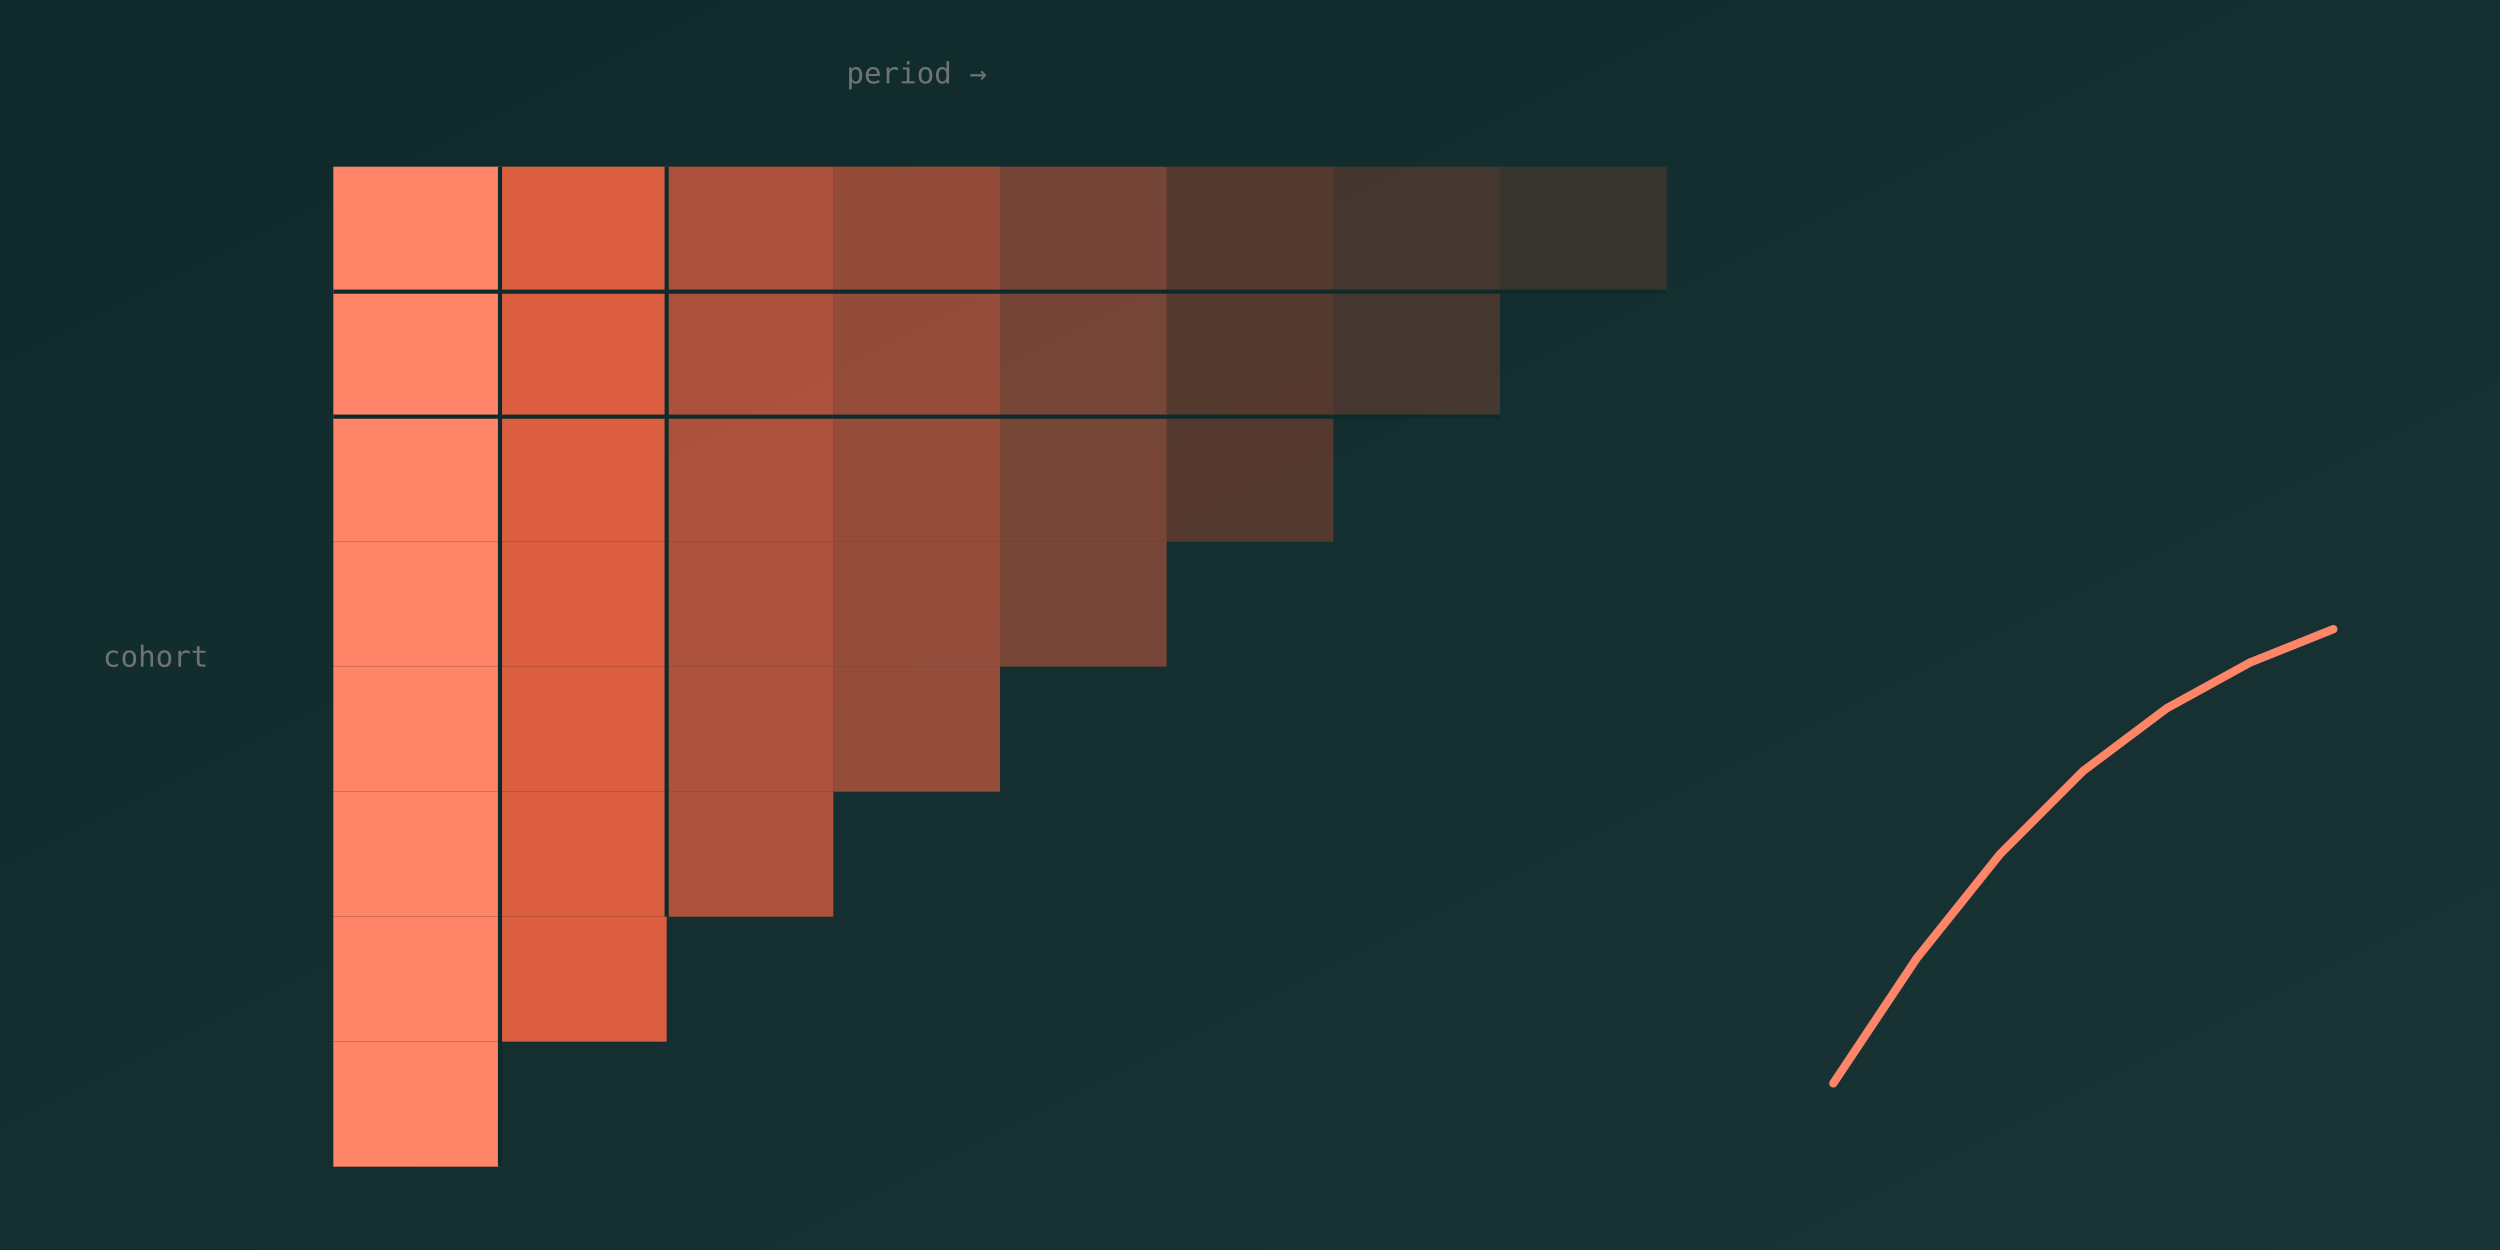
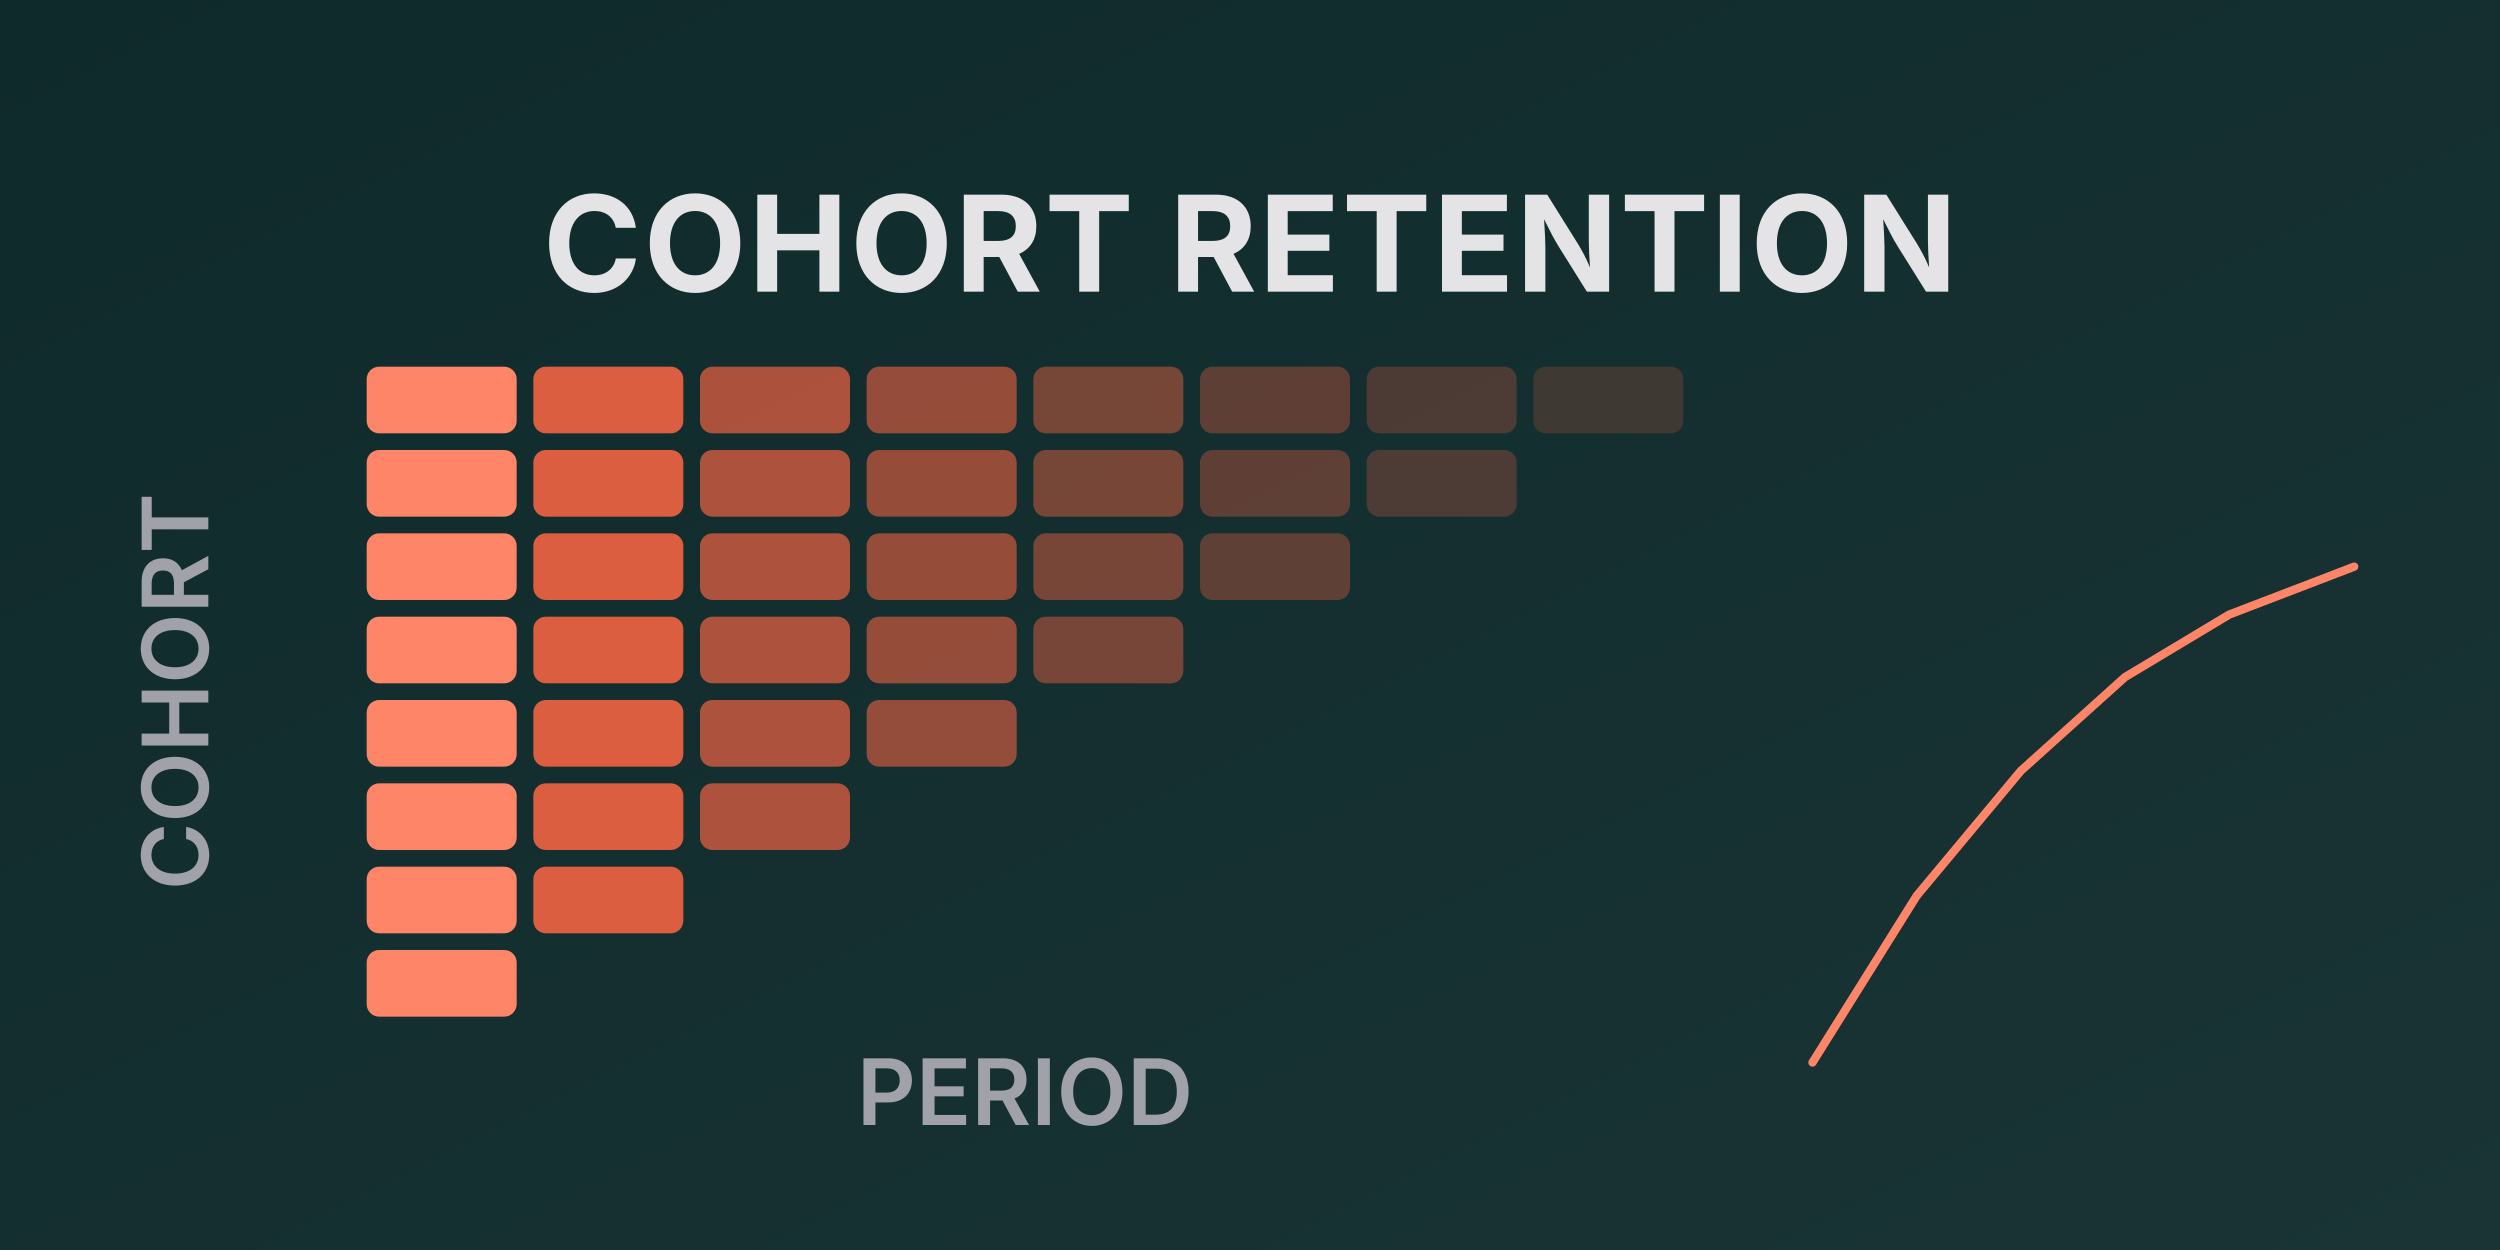
<svg xmlns="http://www.w3.org/2000/svg" viewBox="0 0 1200 600" role="img" aria-label="Cohort retention: triangular heatmap matrix by cohort and period">
  <defs>
-     <linearGradient id="bg" x1="0" y1="0" x2="1" y2="1">
+     <linearGradient id="cohort-bg" x1="0" y1="0" x2="1" y2="1">
      <stop offset="0" stop-color="#0f2a2b" />
      <stop offset="1" stop-color="#1a3435" />
    </linearGradient>
  </defs>
-   <rect width="1200" height="600" fill="url(#bg)" />
+   <rect width="1200" height="600" fill="url(#cohort-bg)" />
+   <text x="600" y="140" font-family="Inter, system-ui, sans-serif" font-size="64" font-weight="700" letter-spacing="1" fill="#e4e4e7" text-anchor="middle">COHORT RETENTION</text>
  <g>
-     <rect x="160" y="80" width="80" height="60" fill="#ff8569" />
-     <rect x="240" y="80" width="80" height="60" fill="#ff6643" opacity="0.85" />
-     <rect x="320" y="80" width="80" height="60" fill="#ff6643" opacity="0.65" />
-     <rect x="400" y="80" width="80" height="60" fill="#ff6643" opacity="0.55" />
-     <rect x="480" y="80" width="80" height="60" fill="#ff6643" opacity="0.42" />
-     <rect x="560" y="80" width="80" height="60" fill="#e0532f" opacity="0.32" />
-     <rect x="640" y="80" width="80" height="60" fill="#e0532f" opacity="0.24" />
-     <rect x="720" y="80" width="80" height="60" fill="#e0532f" opacity="0.18" />
-     <rect x="160" y="140" width="80" height="60" fill="#ff8569" />
-     <rect x="240" y="140" width="80" height="60" fill="#ff6643" opacity="0.85" />
-     <rect x="320" y="140" width="80" height="60" fill="#ff6643" opacity="0.65" />
-     <rect x="400" y="140" width="80" height="60" fill="#ff6643" opacity="0.55" />
-     <rect x="480" y="140" width="80" height="60" fill="#ff6643" opacity="0.42" />
-     <rect x="560" y="140" width="80" height="60" fill="#e0532f" opacity="0.32" />
-     <rect x="640" y="140" width="80" height="60" fill="#e0532f" opacity="0.24" />
-     <rect x="160" y="200" width="80" height="60" fill="#ff8569" />
-     <rect x="240" y="200" width="80" height="60" fill="#ff6643" opacity="0.85" />
-     <rect x="320" y="200" width="80" height="60" fill="#ff6643" opacity="0.65" />
-     <rect x="400" y="200" width="80" height="60" fill="#ff6643" opacity="0.55" />
-     <rect x="480" y="200" width="80" height="60" fill="#ff6643" opacity="0.42" />
-     <rect x="560" y="200" width="80" height="60" fill="#e0532f" opacity="0.32" />
-     <rect x="160" y="260" width="80" height="60" fill="#ff8569" />
-     <rect x="240" y="260" width="80" height="60" fill="#ff6643" opacity="0.85" />
-     <rect x="320" y="260" width="80" height="60" fill="#ff6643" opacity="0.65" />
-     <rect x="400" y="260" width="80" height="60" fill="#ff6643" opacity="0.55" />
-     <rect x="480" y="260" width="80" height="60" fill="#ff6643" opacity="0.42" />
-     <rect x="160" y="320" width="80" height="60" fill="#ff8569" />
-     <rect x="240" y="320" width="80" height="60" fill="#ff6643" opacity="0.85" />
-     <rect x="320" y="320" width="80" height="60" fill="#ff6643" opacity="0.65" />
-     <rect x="400" y="320" width="80" height="60" fill="#ff6643" opacity="0.55" />
-     <rect x="160" y="380" width="80" height="60" fill="#ff8569" />
-     <rect x="240" y="380" width="80" height="60" fill="#ff6643" opacity="0.85" />
-     <rect x="320" y="380" width="80" height="60" fill="#ff6643" opacity="0.65" />
-     <rect x="160" y="440" width="80" height="60" fill="#ff8569" />
-     <rect x="240" y="440" width="80" height="60" fill="#ff6643" opacity="0.85" />
-     <rect x="160" y="500" width="80" height="60" fill="#ff8569" />
+     <rect x="176" y="176" width="72" height="32" rx="6" fill="#ff8569" />
+     <rect x="256" y="176" width="72" height="32" rx="6" fill="#ff6643" opacity="0.85" />
+     <rect x="336" y="176" width="72" height="32" rx="6" fill="#ff6643" opacity="0.65" />
+     <rect x="416" y="176" width="72" height="32" rx="6" fill="#ff6643" opacity="0.55" />
+     <rect x="496" y="176" width="72" height="32" rx="6" fill="#ff6643" opacity="0.42" />
+     <rect x="576" y="176" width="72" height="32" rx="6" fill="#ff6643" opacity="0.32" />
+     <rect x="656" y="176" width="72" height="32" rx="6" fill="#ff6643" opacity="0.24" />
+     <rect x="736" y="176" width="72" height="32" rx="6" fill="#ff6643" opacity="0.18" />
+     <rect x="176" y="216" width="72" height="32" rx="6" fill="#ff8569" />
+     <rect x="256" y="216" width="72" height="32" rx="6" fill="#ff6643" opacity="0.85" />
+     <rect x="336" y="216" width="72" height="32" rx="6" fill="#ff6643" opacity="0.65" />
+     <rect x="416" y="216" width="72" height="32" rx="6" fill="#ff6643" opacity="0.55" />
+     <rect x="496" y="216" width="72" height="32" rx="6" fill="#ff6643" opacity="0.42" />
+     <rect x="576" y="216" width="72" height="32" rx="6" fill="#ff6643" opacity="0.32" />
+     <rect x="656" y="216" width="72" height="32" rx="6" fill="#ff6643" opacity="0.24" />
+     <rect x="176" y="256" width="72" height="32" rx="6" fill="#ff8569" />
+     <rect x="256" y="256" width="72" height="32" rx="6" fill="#ff6643" opacity="0.85" />
+     <rect x="336" y="256" width="72" height="32" rx="6" fill="#ff6643" opacity="0.65" />
+     <rect x="416" y="256" width="72" height="32" rx="6" fill="#ff6643" opacity="0.55" />
+     <rect x="496" y="256" width="72" height="32" rx="6" fill="#ff6643" opacity="0.42" />
+     <rect x="576" y="256" width="72" height="32" rx="6" fill="#ff6643" opacity="0.32" />
+     <rect x="176" y="296" width="72" height="32" rx="6" fill="#ff8569" />
+     <rect x="256" y="296" width="72" height="32" rx="6" fill="#ff6643" opacity="0.85" />
+     <rect x="336" y="296" width="72" height="32" rx="6" fill="#ff6643" opacity="0.65" />
+     <rect x="416" y="296" width="72" height="32" rx="6" fill="#ff6643" opacity="0.55" />
+     <rect x="496" y="296" width="72" height="32" rx="6" fill="#ff6643" opacity="0.42" />
+     <rect x="176" y="336" width="72" height="32" rx="6" fill="#ff8569" />
+     <rect x="256" y="336" width="72" height="32" rx="6" fill="#ff6643" opacity="0.85" />
+     <rect x="336" y="336" width="72" height="32" rx="6" fill="#ff6643" opacity="0.65" />
+     <rect x="416" y="336" width="72" height="32" rx="6" fill="#ff6643" opacity="0.55" />
+     <rect x="176" y="376" width="72" height="32" rx="6" fill="#ff8569" />
+     <rect x="256" y="376" width="72" height="32" rx="6" fill="#ff6643" opacity="0.85" />
+     <rect x="336" y="376" width="72" height="32" rx="6" fill="#ff6643" opacity="0.65" />
+     <rect x="176" y="416" width="72" height="32" rx="6" fill="#ff8569" />
+     <rect x="256" y="416" width="72" height="32" rx="6" fill="#ff6643" opacity="0.85" />
+     <rect x="176" y="456" width="72" height="32" rx="6" fill="#ff8569" />
  </g>
-   <g stroke="#0f2a2b" stroke-width="2">
-     <line x1="240" y1="80" x2="240" y2="560" />
-     <line x1="320" y1="80" x2="320" y2="440" />
-     <line x1="160" y1="140" x2="800" y2="140" />
-     <line x1="160" y1="200" x2="720" y2="200" />
-   </g>
-   <g font-family="SF Mono, Monaco, monospace" font-size="14" fill="#71717a">
-     <text x="100" y="320" text-anchor="end">cohort</text>
-     <text x="440" y="40" text-anchor="middle">period →</text>
-   </g>
-   <polyline points="880,520 920,460 960,410 1000,370 1040,340 1080,318 1120,302" fill="none" stroke="#ff8569" stroke-width="4" stroke-linecap="round" stroke-linejoin="round" />
+   <text x="100" y="332" transform="rotate(-90 100 332)" font-family="Inter, system-ui, sans-serif" font-size="44" font-weight="600" fill="#a1a1aa" text-anchor="middle">COHORT</text>
+   <text x="492" y="540" font-family="Inter, system-ui, sans-serif" font-size="44" font-weight="600" fill="#a1a1aa" text-anchor="middle">PERIOD</text>
+   <polyline points="870,510 920,430 970,370 1020,325 1070,295 1130,272" fill="none" stroke="#ff8569" stroke-width="4" stroke-linecap="round" stroke-linejoin="round" />
</svg>
